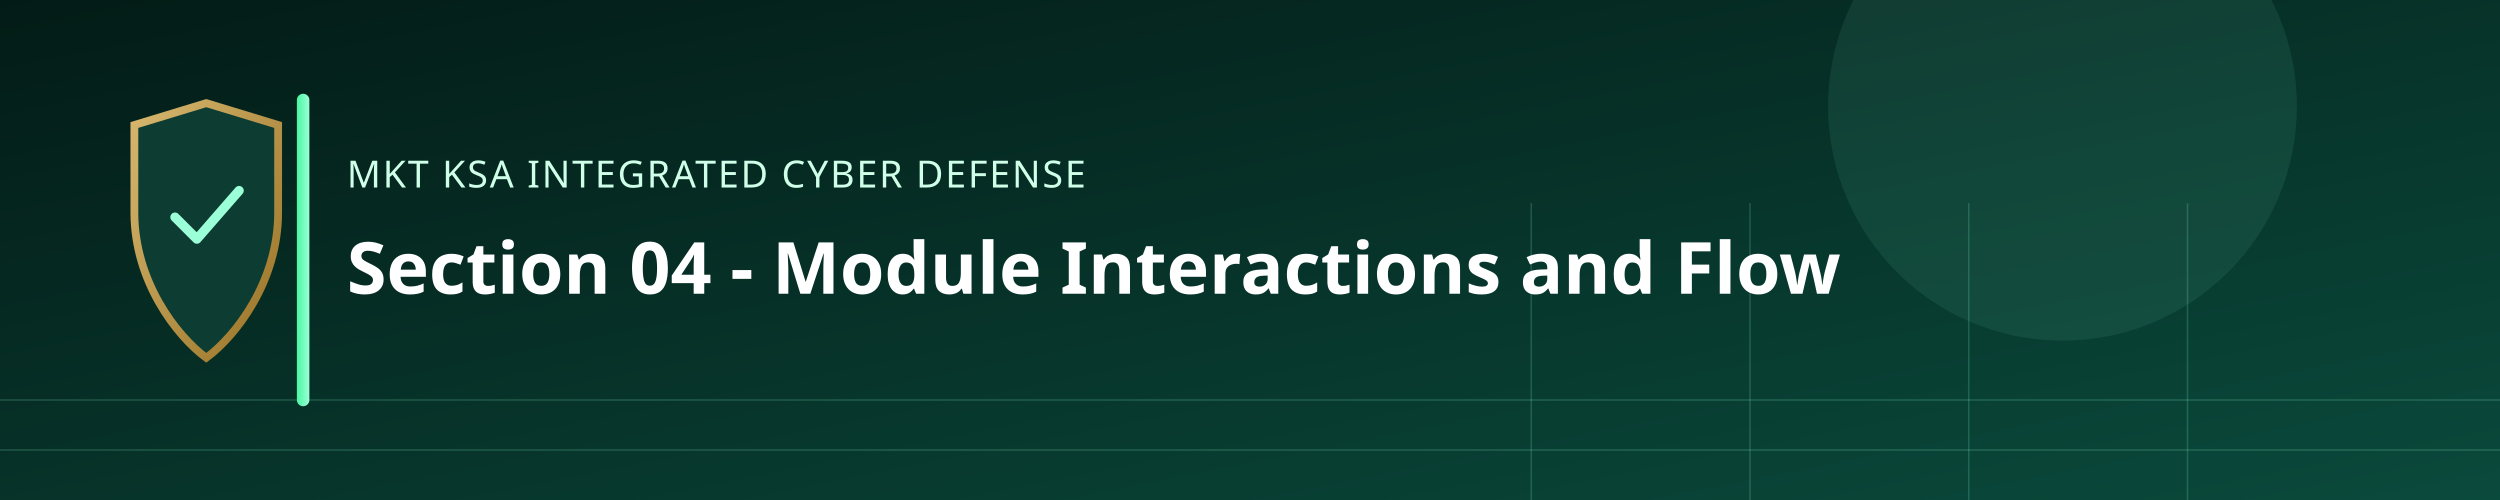
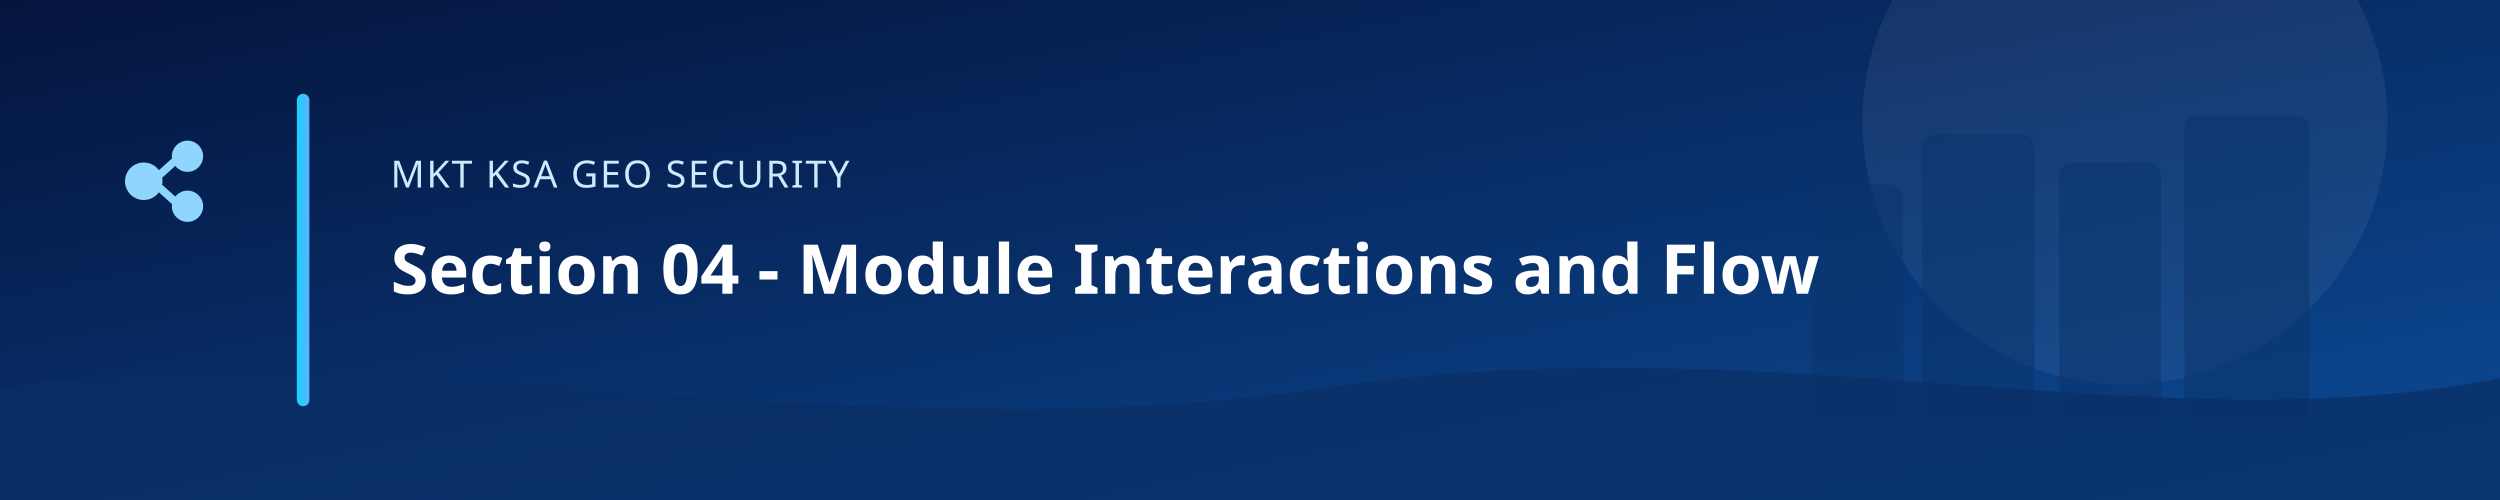
<svg xmlns="http://www.w3.org/2000/svg" width="1600" height="320" viewBox="0 0 1600 320" role="img" aria-label="Section 04 - Module Interactions and Flow banner">
  <defs>
    <linearGradient id="bg" x1="0" y1="0" x2="1" y2="1">
-       <stop offset="0%" stop-color="#031b16" />
-       <stop offset="100%" stop-color="#0a4a3c" />
+       <stop offset="0%" stop-color="#04143d" />
+       <stop offset="100%" stop-color="#0c4b97" />
    </linearGradient>
-     <linearGradient id="neon" x1="0" y1="0" x2="1" y2="0">
-       <stop offset="0%" stop-color="#49f7a0" />
-       <stop offset="100%" stop-color="#9bffd7" />
-     </linearGradient>
-     <linearGradient id="gold" x1="0" y1="0" x2="1" y2="1">
-       <stop offset="0%" stop-color="#d7b76f" />
-       <stop offset="100%" stop-color="#987225" />
+     <linearGradient id="line" x1="0" y1="0" x2="1" y2="0">
+       <stop offset="0%" stop-color="#16d2ff" />
+       <stop offset="100%" stop-color="#5db2ff" />
    </linearGradient>
  </defs>
  <rect width="1600" height="320" fill="url(#bg)" />
-   <circle cx="1320" cy="68" r="150" fill="#90ffd8" fill-opacity="0.08" />
-   <g stroke="#8bffcf" stroke-opacity="0.18" stroke-width="1" fill="none">
-     <path d="M0 256 L1600 256" />
-     <path d="M0 288 L1600 288" />
-     <path d="M980 130 L980 320" />
-     <path d="M1120 130 L1120 320" />
-     <path d="M1260 130 L1260 320" />
-     <path d="M1400 130 L1400 320" />
+   <circle cx="1360" cy="78" r="168" fill="#ffffff" fill-opacity="0.06" />
+   <g fill="#0b356e" fill-opacity="0.56">
+     <rect x="1160" y="118" width="58" height="152" rx="8" />
+     <rect x="1230" y="86" width="72" height="184" rx="8" />
+     <rect x="1318" y="104" width="65" height="166" rx="8" />
+     <rect x="1398" y="74" width="80" height="196" rx="8" />
  </g>
-   <g transform="translate(70,56)">
-     <path d="M62 10 L108 24 V80 C108 124 81 159 62 173 C43 159 16 124 16 80 V24 Z" fill="#0c3c32" stroke="url(#gold)" stroke-width="5" />
-     <path d="M42 83 L56 97 L83 66" fill="none" stroke="#9bffd7" stroke-width="6" stroke-linecap="round" stroke-linejoin="round" />
+   <path d="M0 248 C 250 214, 560 292, 850 248 C 1130 206, 1380 286, 1600 242 L1600 320 L0 320 Z" fill="#0b2f64" fill-opacity="0.72" />
+   <rect x="190" y="60" width="8" height="200" rx="4" fill="url(#line)" />
+   <g transform="translate(62,72)">
+     <circle cx="30" cy="44" r="12" fill="#8fd6ff" />
+     <circle cx="58" cy="28" r="10" fill="#8fd6ff" />
+     <circle cx="58" cy="60" r="10" fill="#8fd6ff" />
+     <path d="M40 40 L50 31 M40 48 L50 57" stroke="#8fd6ff" stroke-width="5" />
  </g>
-   <rect x="190" y="60" width="8" height="200" rx="4" fill="url(#neon)" />
-   <text x="222" y="120" fill="#cfffe9" font-size="24" font-family="Segoe UI, Tahoma, sans-serif" letter-spacing="1.2">MKT KSA INTEGRATED CYBER DEFENSE</text>
-   <text x="222" y="188" fill="#ffffff" font-size="46" font-family="Segoe UI, Tahoma, sans-serif" font-weight="700">Section 04 - Module Interactions and Flow</text>
+   <text x="250" y="120" fill="#cdeafd" font-size="24" font-family="Segoe UI, Tahoma, sans-serif" letter-spacing="1.2">MKT KSA GEO SECURITY</text>
+   <text x="250" y="188" fill="#ffffff" font-size="44" font-family="Segoe UI, Tahoma, sans-serif" font-weight="700">Section 04 - Module Interactions and Flow</text>
</svg>
